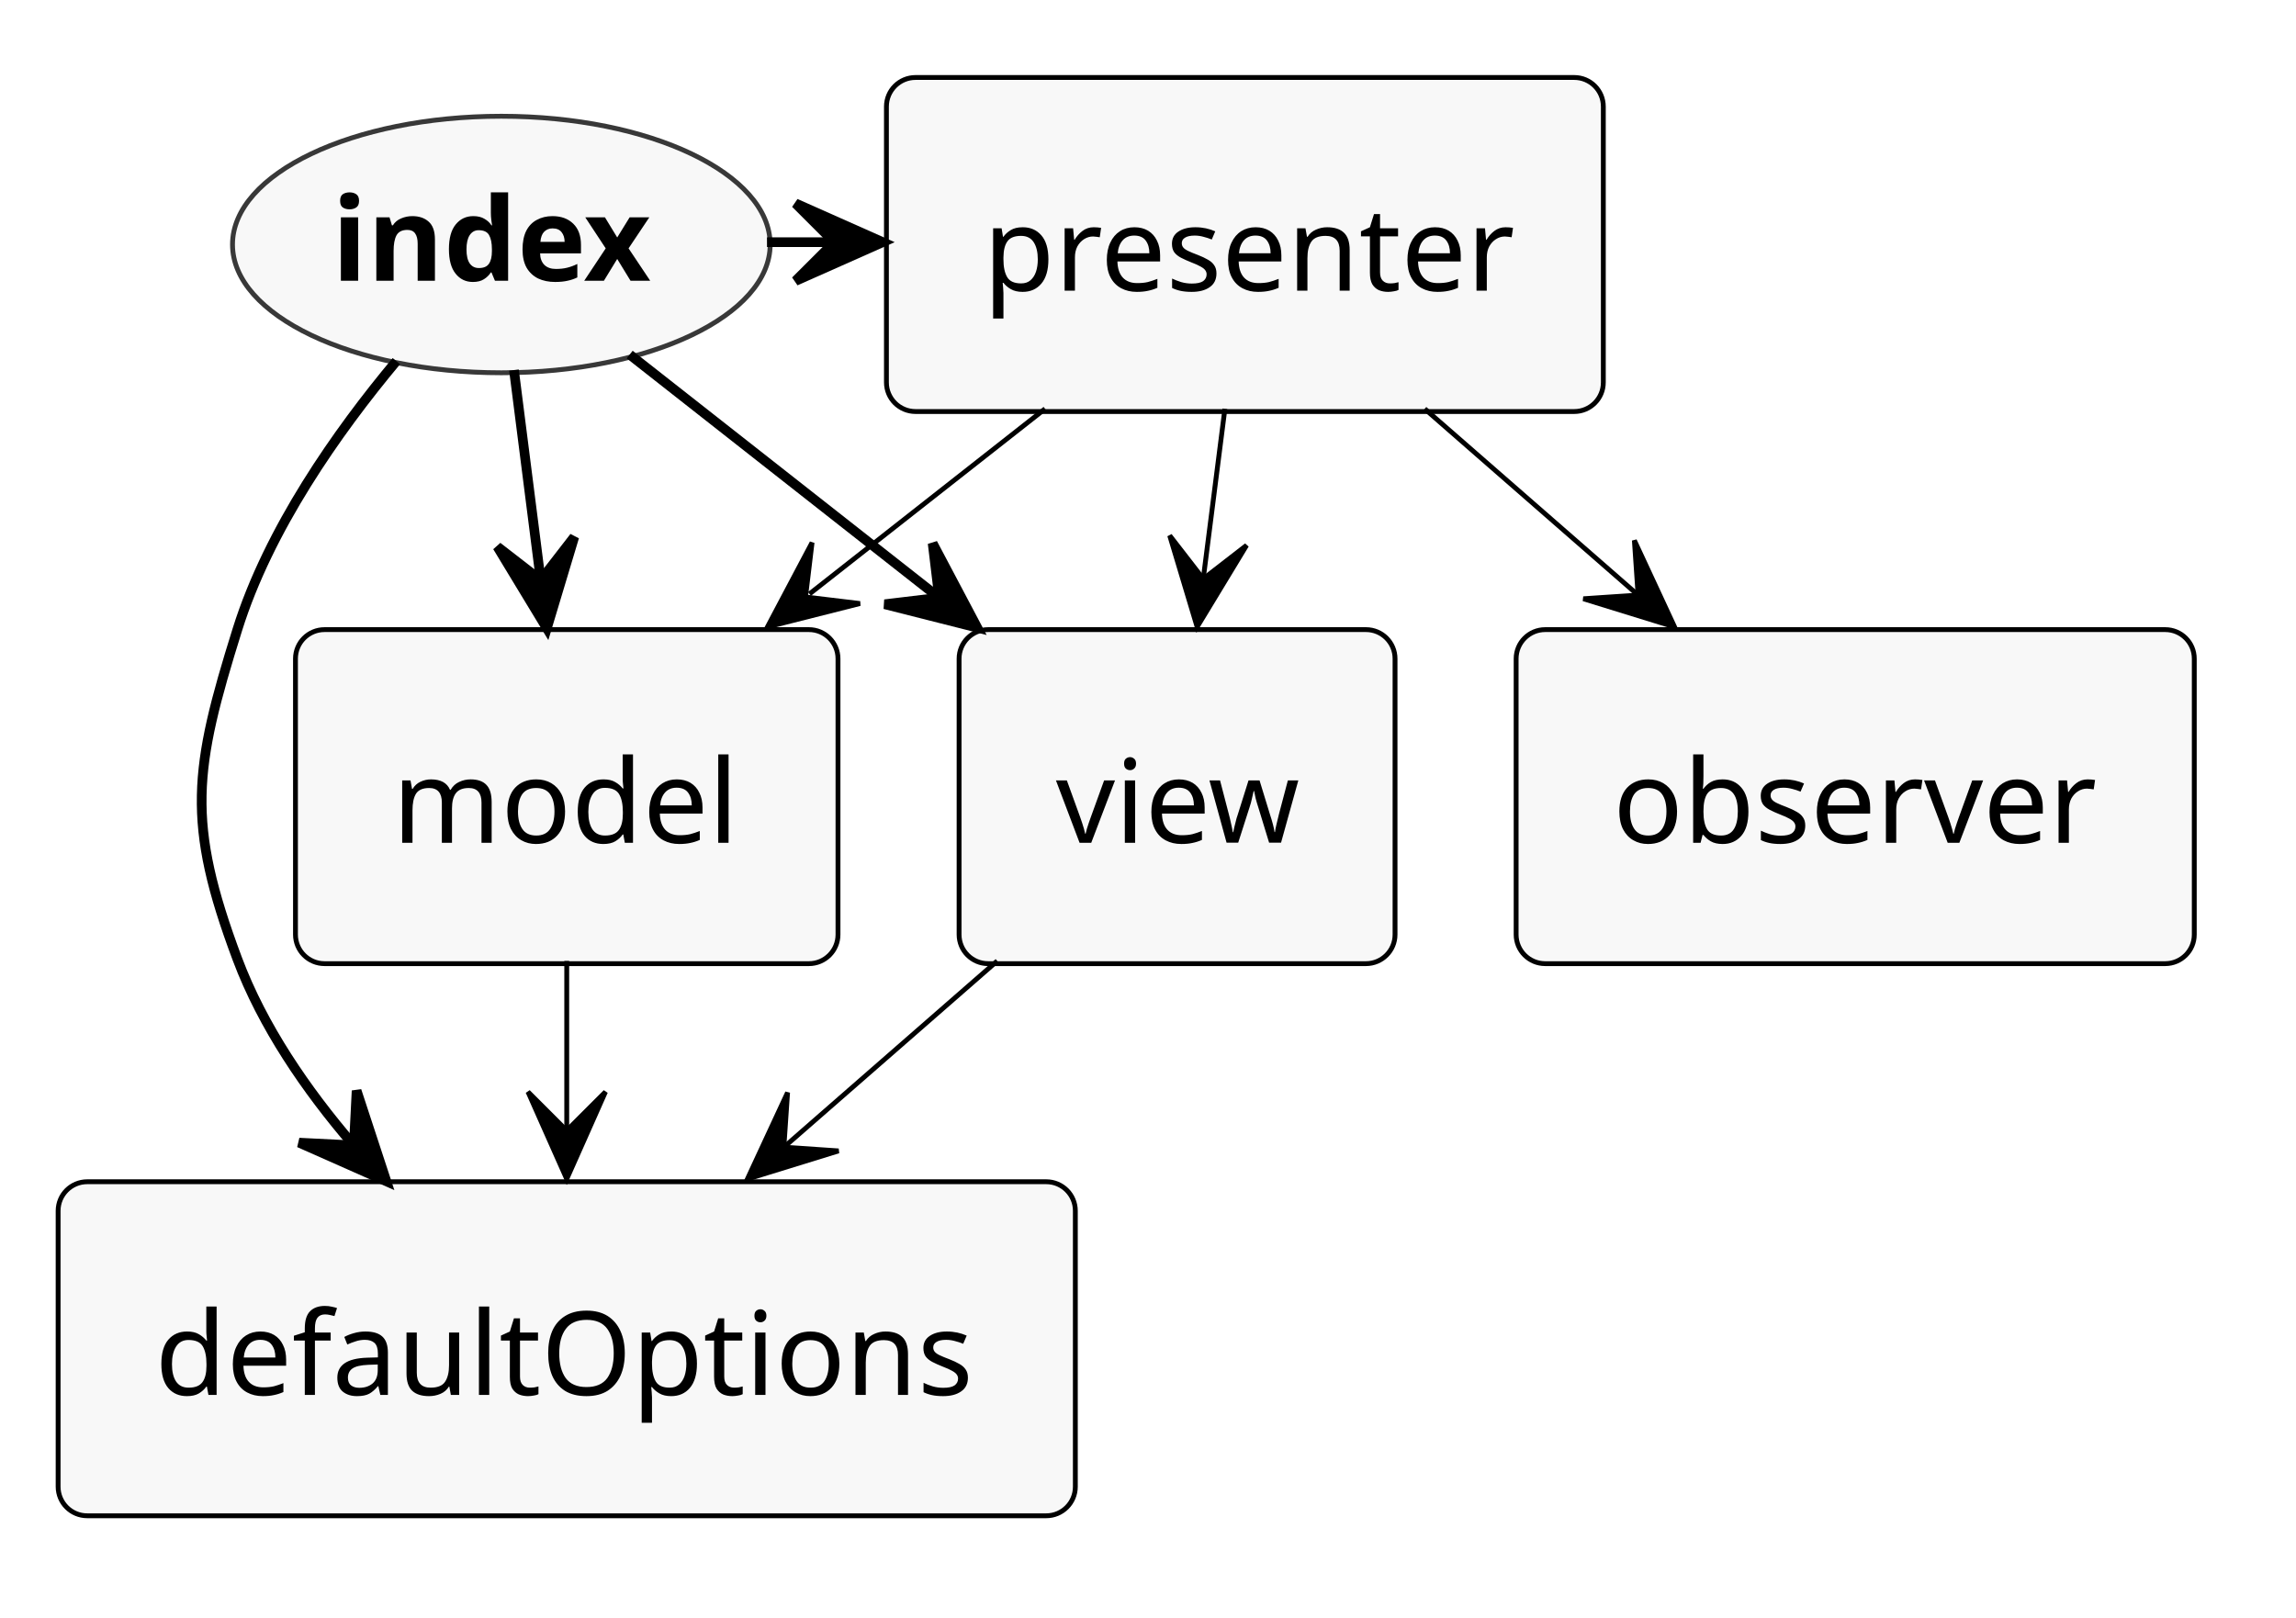
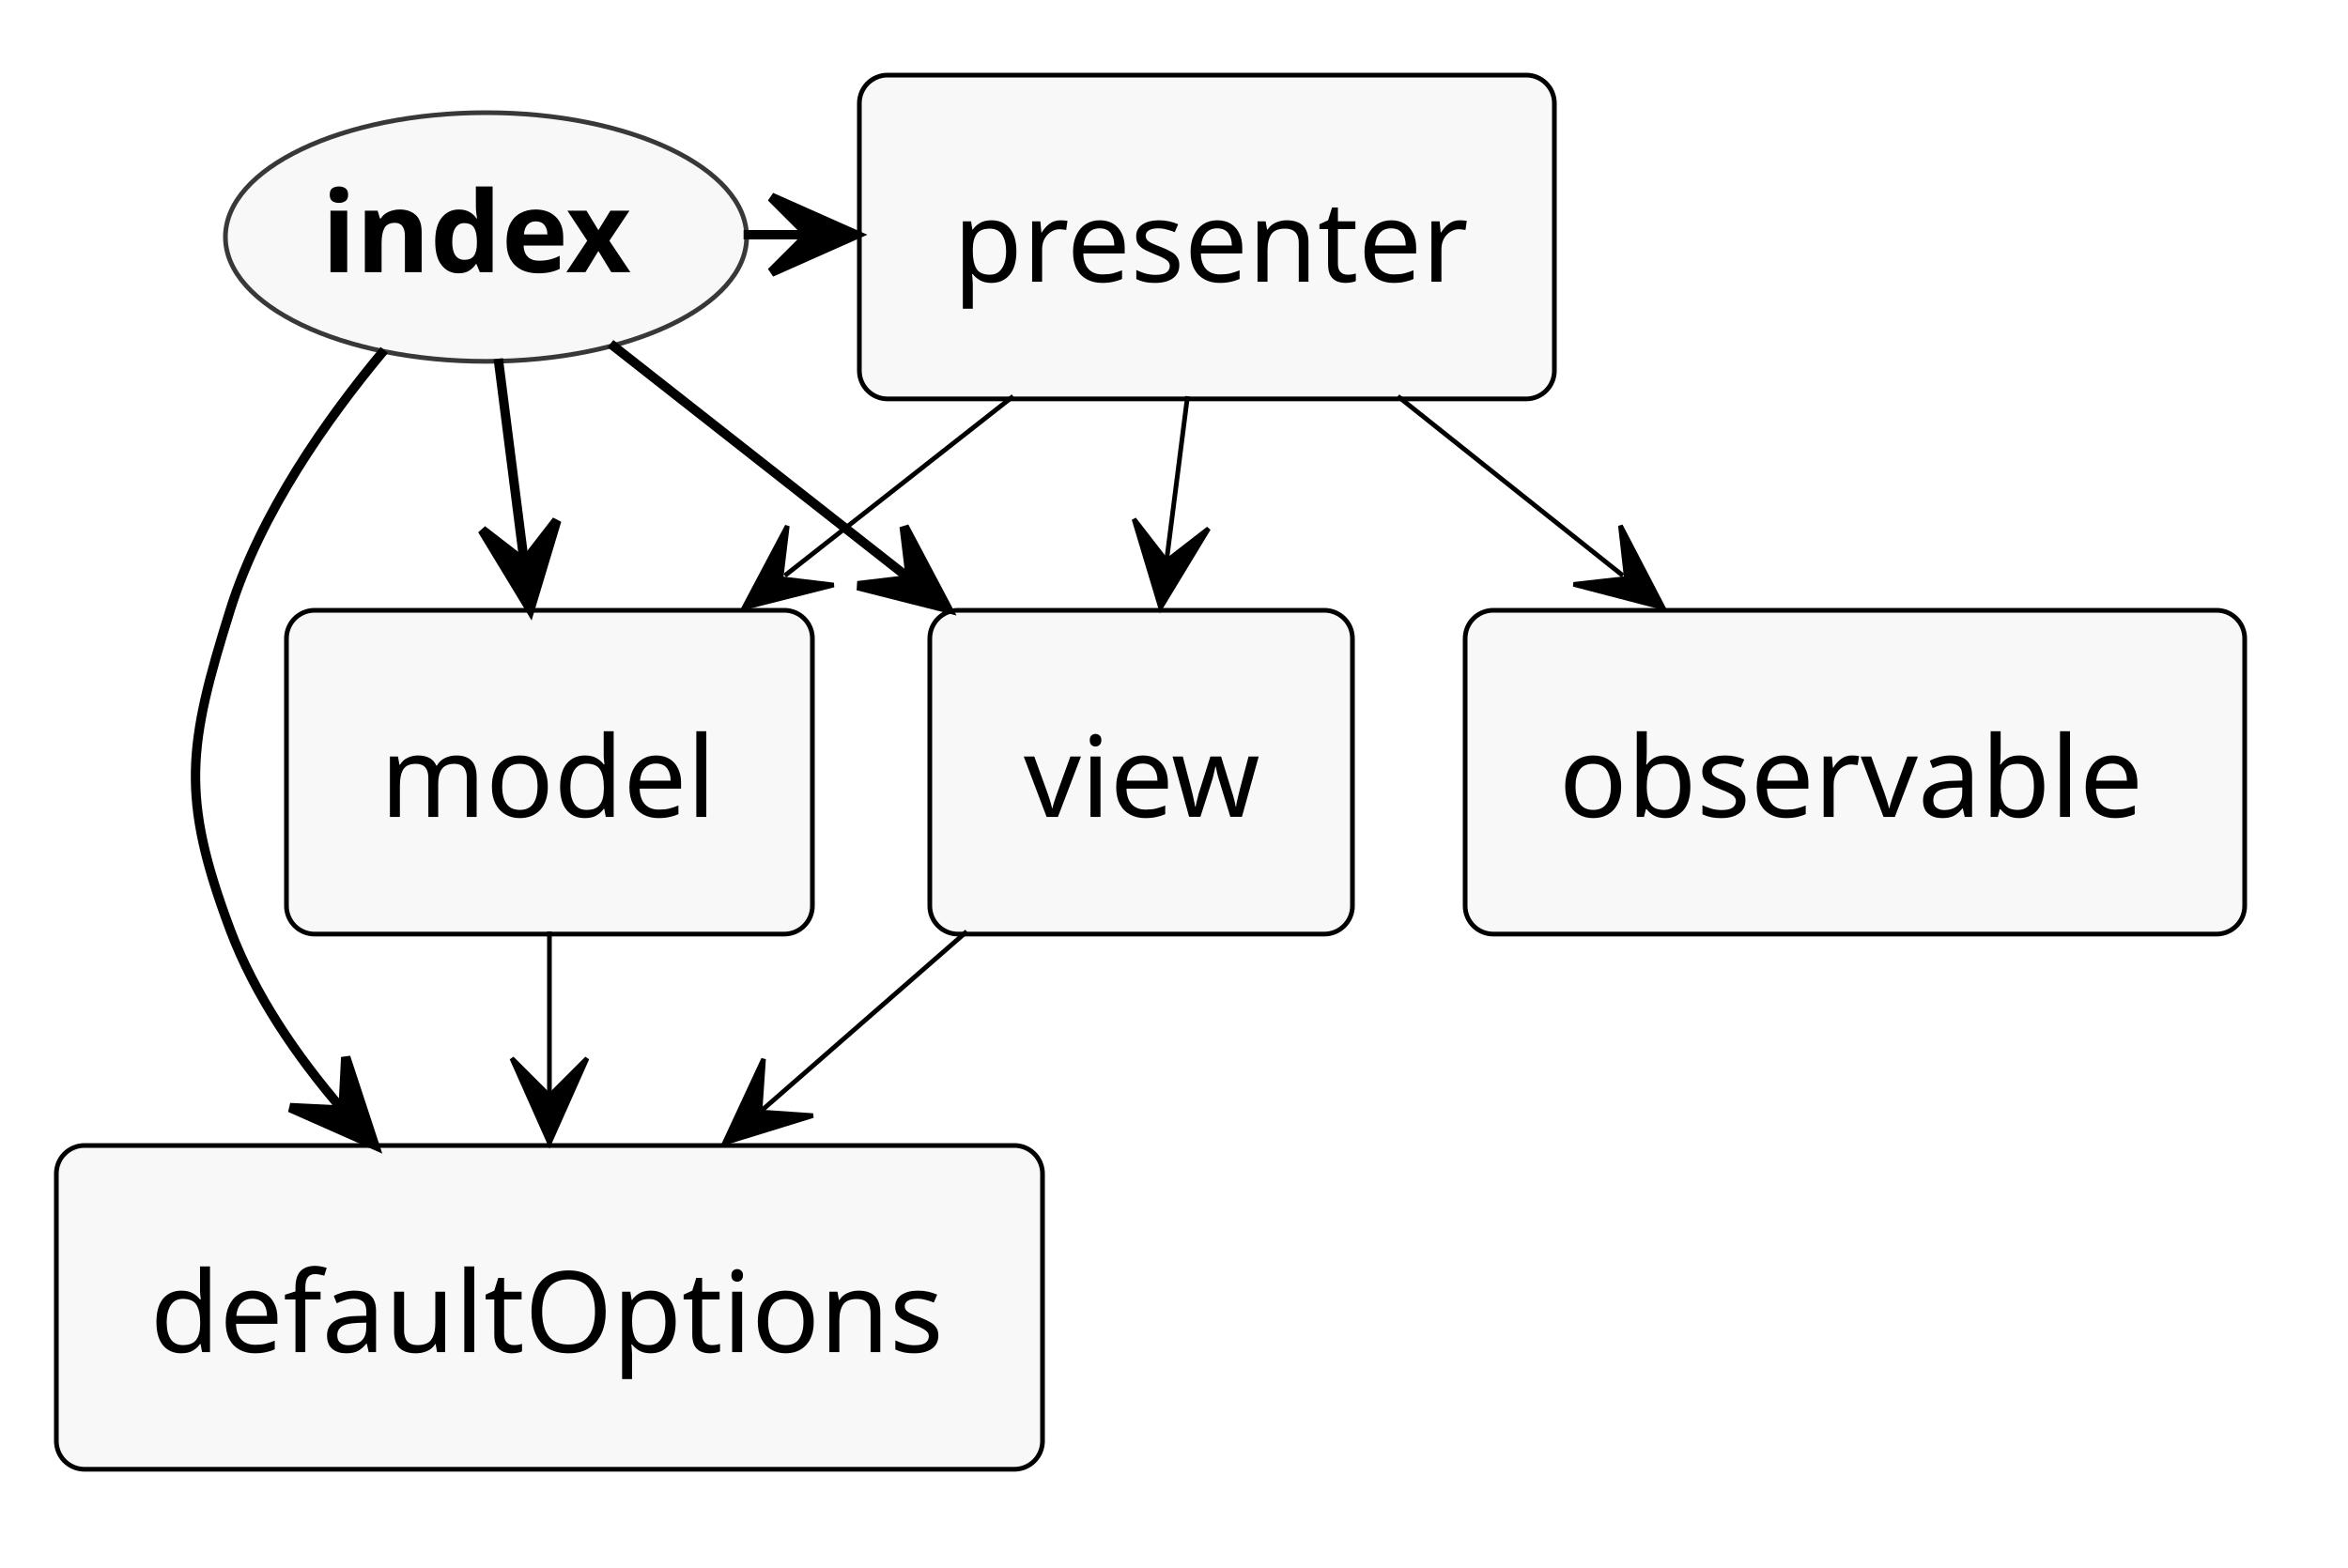
- <svg xmlns="http://www.w3.org/2000/svg" contentScriptType="application/ecmascript" contentStyleType="text/css" height="167px" preserveAspectRatio="none" style="width:237px;height:167px;" version="1.1" viewBox="0 0 237 167" width="237px" zoomAndPan="magnify">
+ <svg xmlns="http://www.w3.org/2000/svg" contentScriptType="application/ecmascript" contentStyleType="text/css" height="167px" preserveAspectRatio="none" style="width:250px;height:167px;" version="1.1" viewBox="0 0 250 167" width="250px" zoomAndPan="magnify">
  <defs />
  <g>
    <rect fill="#F8F8F8" height="34.484" rx="3" ry="3" style="stroke: #000000; stroke-width: 0.5;" width="105" x="6" y="122" />
    <text fill="#000000" font-family="Tahoma, sans-serif" font-size="12" lengthAdjust="spacingAndGlyphs" textLength="85" x="16" y="144.006">defaultOptions</text>
    <ellipse cx="51.749" cy="25.242" fill="#F8F8F8" rx="27.749" ry="13.242" style="stroke: #383838; stroke-width: 0.5;" />
    <text fill="#000000" font-family="Tahoma, sans-serif" font-size="12" font-weight="bold" lengthAdjust="spacingAndGlyphs" textLength="35" x="34.249" y="28.984">index</text>
    <rect fill="#F8F8F8" height="34.484" rx="3" ry="3" style="stroke: #000000; stroke-width: 0.5;" width="56" x="30.5" y="65" />
    <text fill="#000000" font-family="Tahoma, sans-serif" font-size="12" lengthAdjust="spacingAndGlyphs" textLength="36" x="40.5" y="87.006">model</text>
-     <rect fill="#F8F8F8" height="34.484" rx="3" ry="3" style="stroke: #000000; stroke-width: 0.5;" width="70" x="156.5" y="65" />
-     <text fill="#000000" font-family="Tahoma, sans-serif" font-size="12" lengthAdjust="spacingAndGlyphs" textLength="50" x="166.5" y="87.006">observer</text>
+     <rect fill="#F8F8F8" height="34.484" rx="3" ry="3" style="stroke: #000000; stroke-width: 0.5;" width="83" x="156" y="65" />
+     <text fill="#000000" font-family="Tahoma, sans-serif" font-size="12" lengthAdjust="spacingAndGlyphs" textLength="63" x="166" y="87.006">observable</text>
    <rect fill="#F8F8F8" height="34.484" rx="3" ry="3" style="stroke: #000000; stroke-width: 0.5;" width="74" x="91.5" y="8" />
    <text fill="#000000" font-family="Tahoma, sans-serif" font-size="12" lengthAdjust="spacingAndGlyphs" textLength="54" x="101.5" y="30.006">presenter</text>
    <rect fill="#F8F8F8" height="34.484" rx="3" ry="3" style="stroke: #000000; stroke-width: 0.5;" width="45" x="99" y="65" />
    <text fill="#000000" font-family="Tahoma, sans-serif" font-size="12" lengthAdjust="spacingAndGlyphs" textLength="25" x="109" y="87.006">view</text>
    <path d="M40.914,37.283 C34.818,44.579 27.741,54.624 24.5,65 C19.994,79.424 19.198,84.85 24.5,99 C27.112,105.971 31.596,112.516 36.466,118.18 " fill="none" id="&lt;b&gt;index&lt;/b&gt;-_defaultOptions" style="stroke: #000000; stroke-width: 1.0;" />
    <polygon fill="#000000" points="39.882,121.955,36.81,112.597,36.527,118.247,30.877,117.964,39.882,121.955" style="stroke: #000000; stroke-width: 1.0;" />
    <path d="M53.053,38.206 C53.849,44.461 54.843,52.262 55.762,59.485 " fill="none" id="&lt;b&gt;index&lt;/b&gt;-_model" style="stroke: #000000; stroke-width: 1.0;" />
    <polygon fill="#000000" points="56.446,64.861,59.278,55.428,55.815,59.901,51.342,56.438,56.446,64.861" style="stroke: #000000; stroke-width: 1.0;" />
    <path d="M79.172,25 C81.412,25 83.652,25 85.892,25 " fill="none" id="&lt;b&gt;index&lt;/b&gt;-_presenter" style="stroke: #000000; stroke-width: 1.0;" />
    <polygon fill="#000000" points="91.118,25,82.118,21,86.118,25,82.118,29,91.118,25" style="stroke: #000000; stroke-width: 1.0;" />
    <path d="M64.997,36.605 C73.975,43.659 86.037,53.136 96.71,61.522 " fill="none" id="&lt;b&gt;index&lt;/b&gt;-_view" style="stroke: #000000; stroke-width: 1.0;" />
    <polygon fill="#000000" points="100.876,64.796,96.271,56.09,96.945,61.707,91.328,62.38,100.876,64.796" style="stroke: #000000; stroke-width: 1.0;" />
    <path d="M58.5,99.204 C58.5,104.639 58.5,110.785 58.5,116.557 " fill="none" id="_model-_defaultOptions" style="stroke: #000000; stroke-width: 0.5;" />
    <polygon fill="#000000" points="58.5,121.721,62.5,112.721,58.5,116.721,54.5,112.721,58.5,121.721" style="stroke: #000000; stroke-width: 0.5;" />
    <path d="M107.876,42.204 C100.254,48.193 91.531,55.047 83.558,61.311 " fill="none" id="_presenter-_model" style="stroke: #000000; stroke-width: 0.5;" />
    <polygon fill="#000000" points="79.218,64.721,88.766,62.306,83.15,61.632,83.824,56.016,79.218,64.721" style="stroke: #000000; stroke-width: 0.5;" />
-     <path d="M147.061,42.204 C153.921,48.193 161.772,55.047 168.947,61.311 " fill="none" id="_presenter-_observer" style="stroke: #000000; stroke-width: 0.5;" />
-     <polygon fill="#000000" points="172.854,64.721,168.705,55.789,169.088,61.433,163.444,61.815,172.854,64.721" style="stroke: #000000; stroke-width: 0.5;" />
+     <path d="M148.829,42.204 C156.342,48.193 164.941,55.047 172.8,61.311 " fill="none" id="_presenter-_observable" style="stroke: #000000; stroke-width: 0.5;" />
+     <polygon fill="#000000" points="177.078,64.721,172.534,55.983,173.168,61.605,167.547,62.239,177.078,64.721" style="stroke: #000000; stroke-width: 0.5;" />
    <path d="M126.438,42.204 C125.746,47.639 124.964,53.785 124.229,59.557 " fill="none" id="_presenter-_view" style="stroke: #000000; stroke-width: 0.5;" />
    <polygon fill="#000000" points="123.572,64.721,128.676,56.298,124.203,59.761,120.74,55.288,123.572,64.721" style="stroke: #000000; stroke-width: 0.5;" />
    <path d="M102.939,99.204 C96.079,105.193 88.228,112.047 81.053,118.311 " fill="none" id="_view-_defaultOptions" style="stroke: #000000; stroke-width: 0.5;" />
    <polygon fill="#000000" points="77.146,121.721,86.557,118.816,80.913,118.433,81.296,112.789,77.146,121.721" style="stroke: #000000; stroke-width: 0.5;" />
  </g>
</svg>
